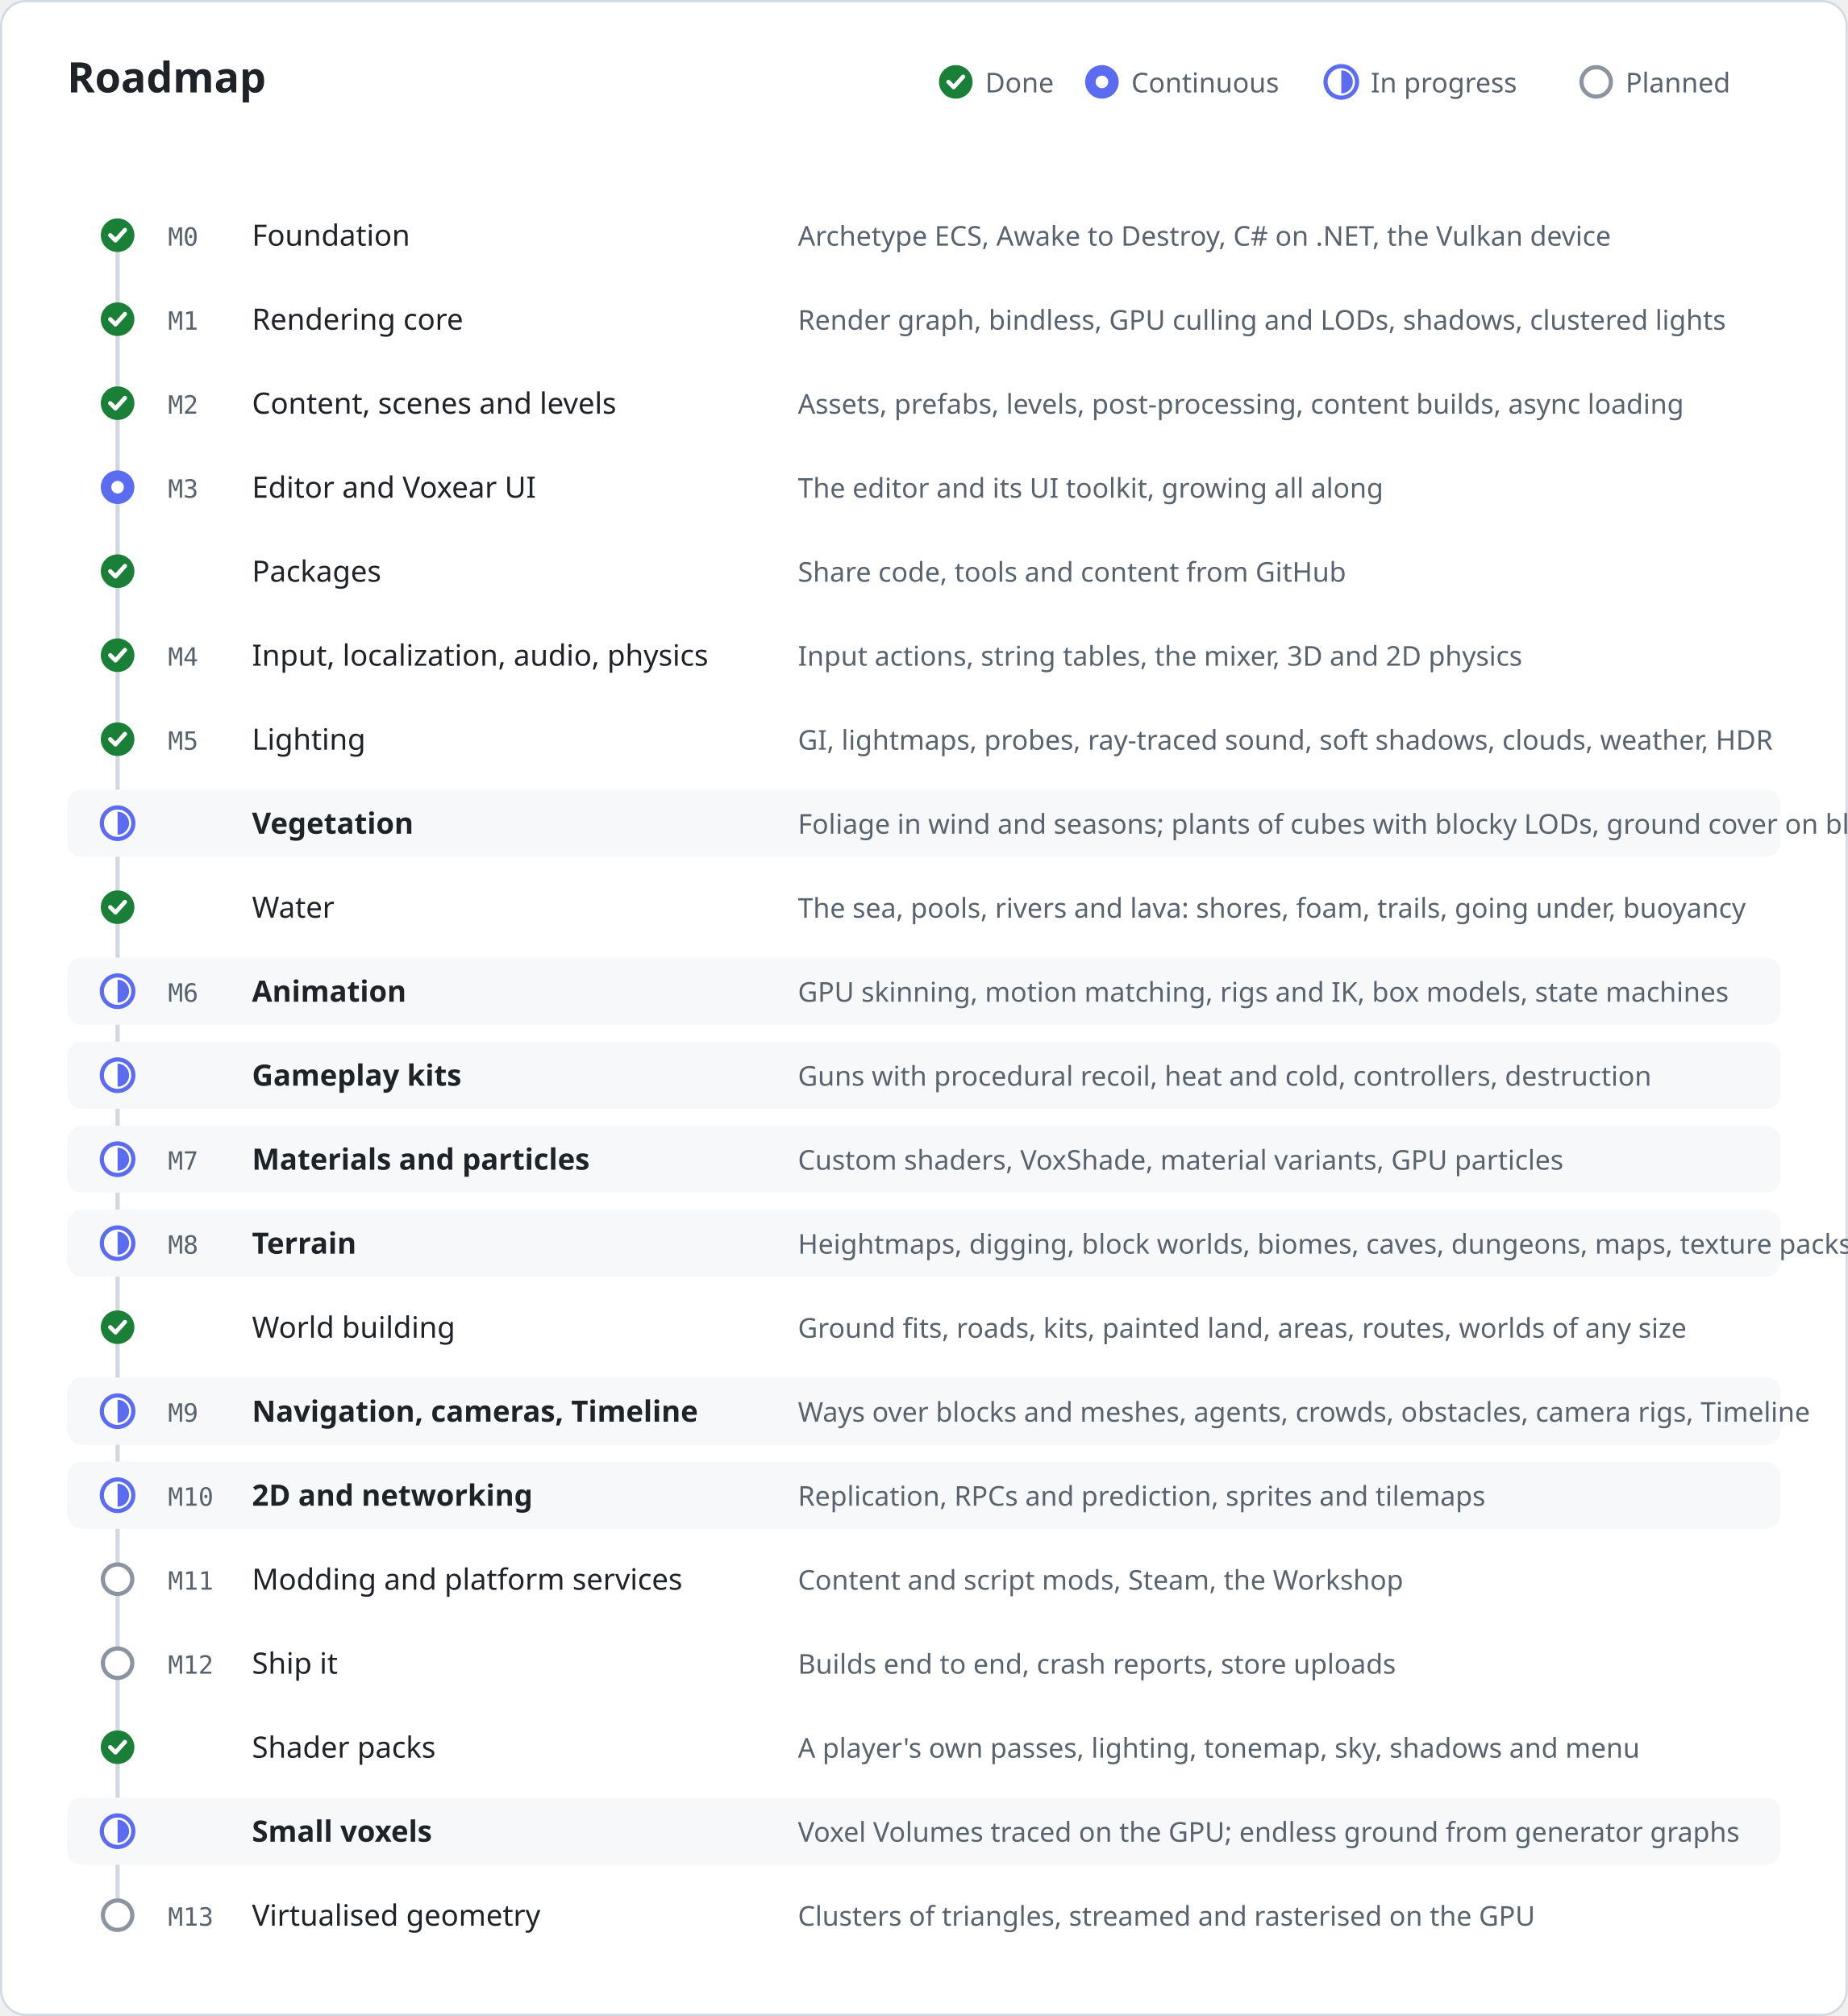
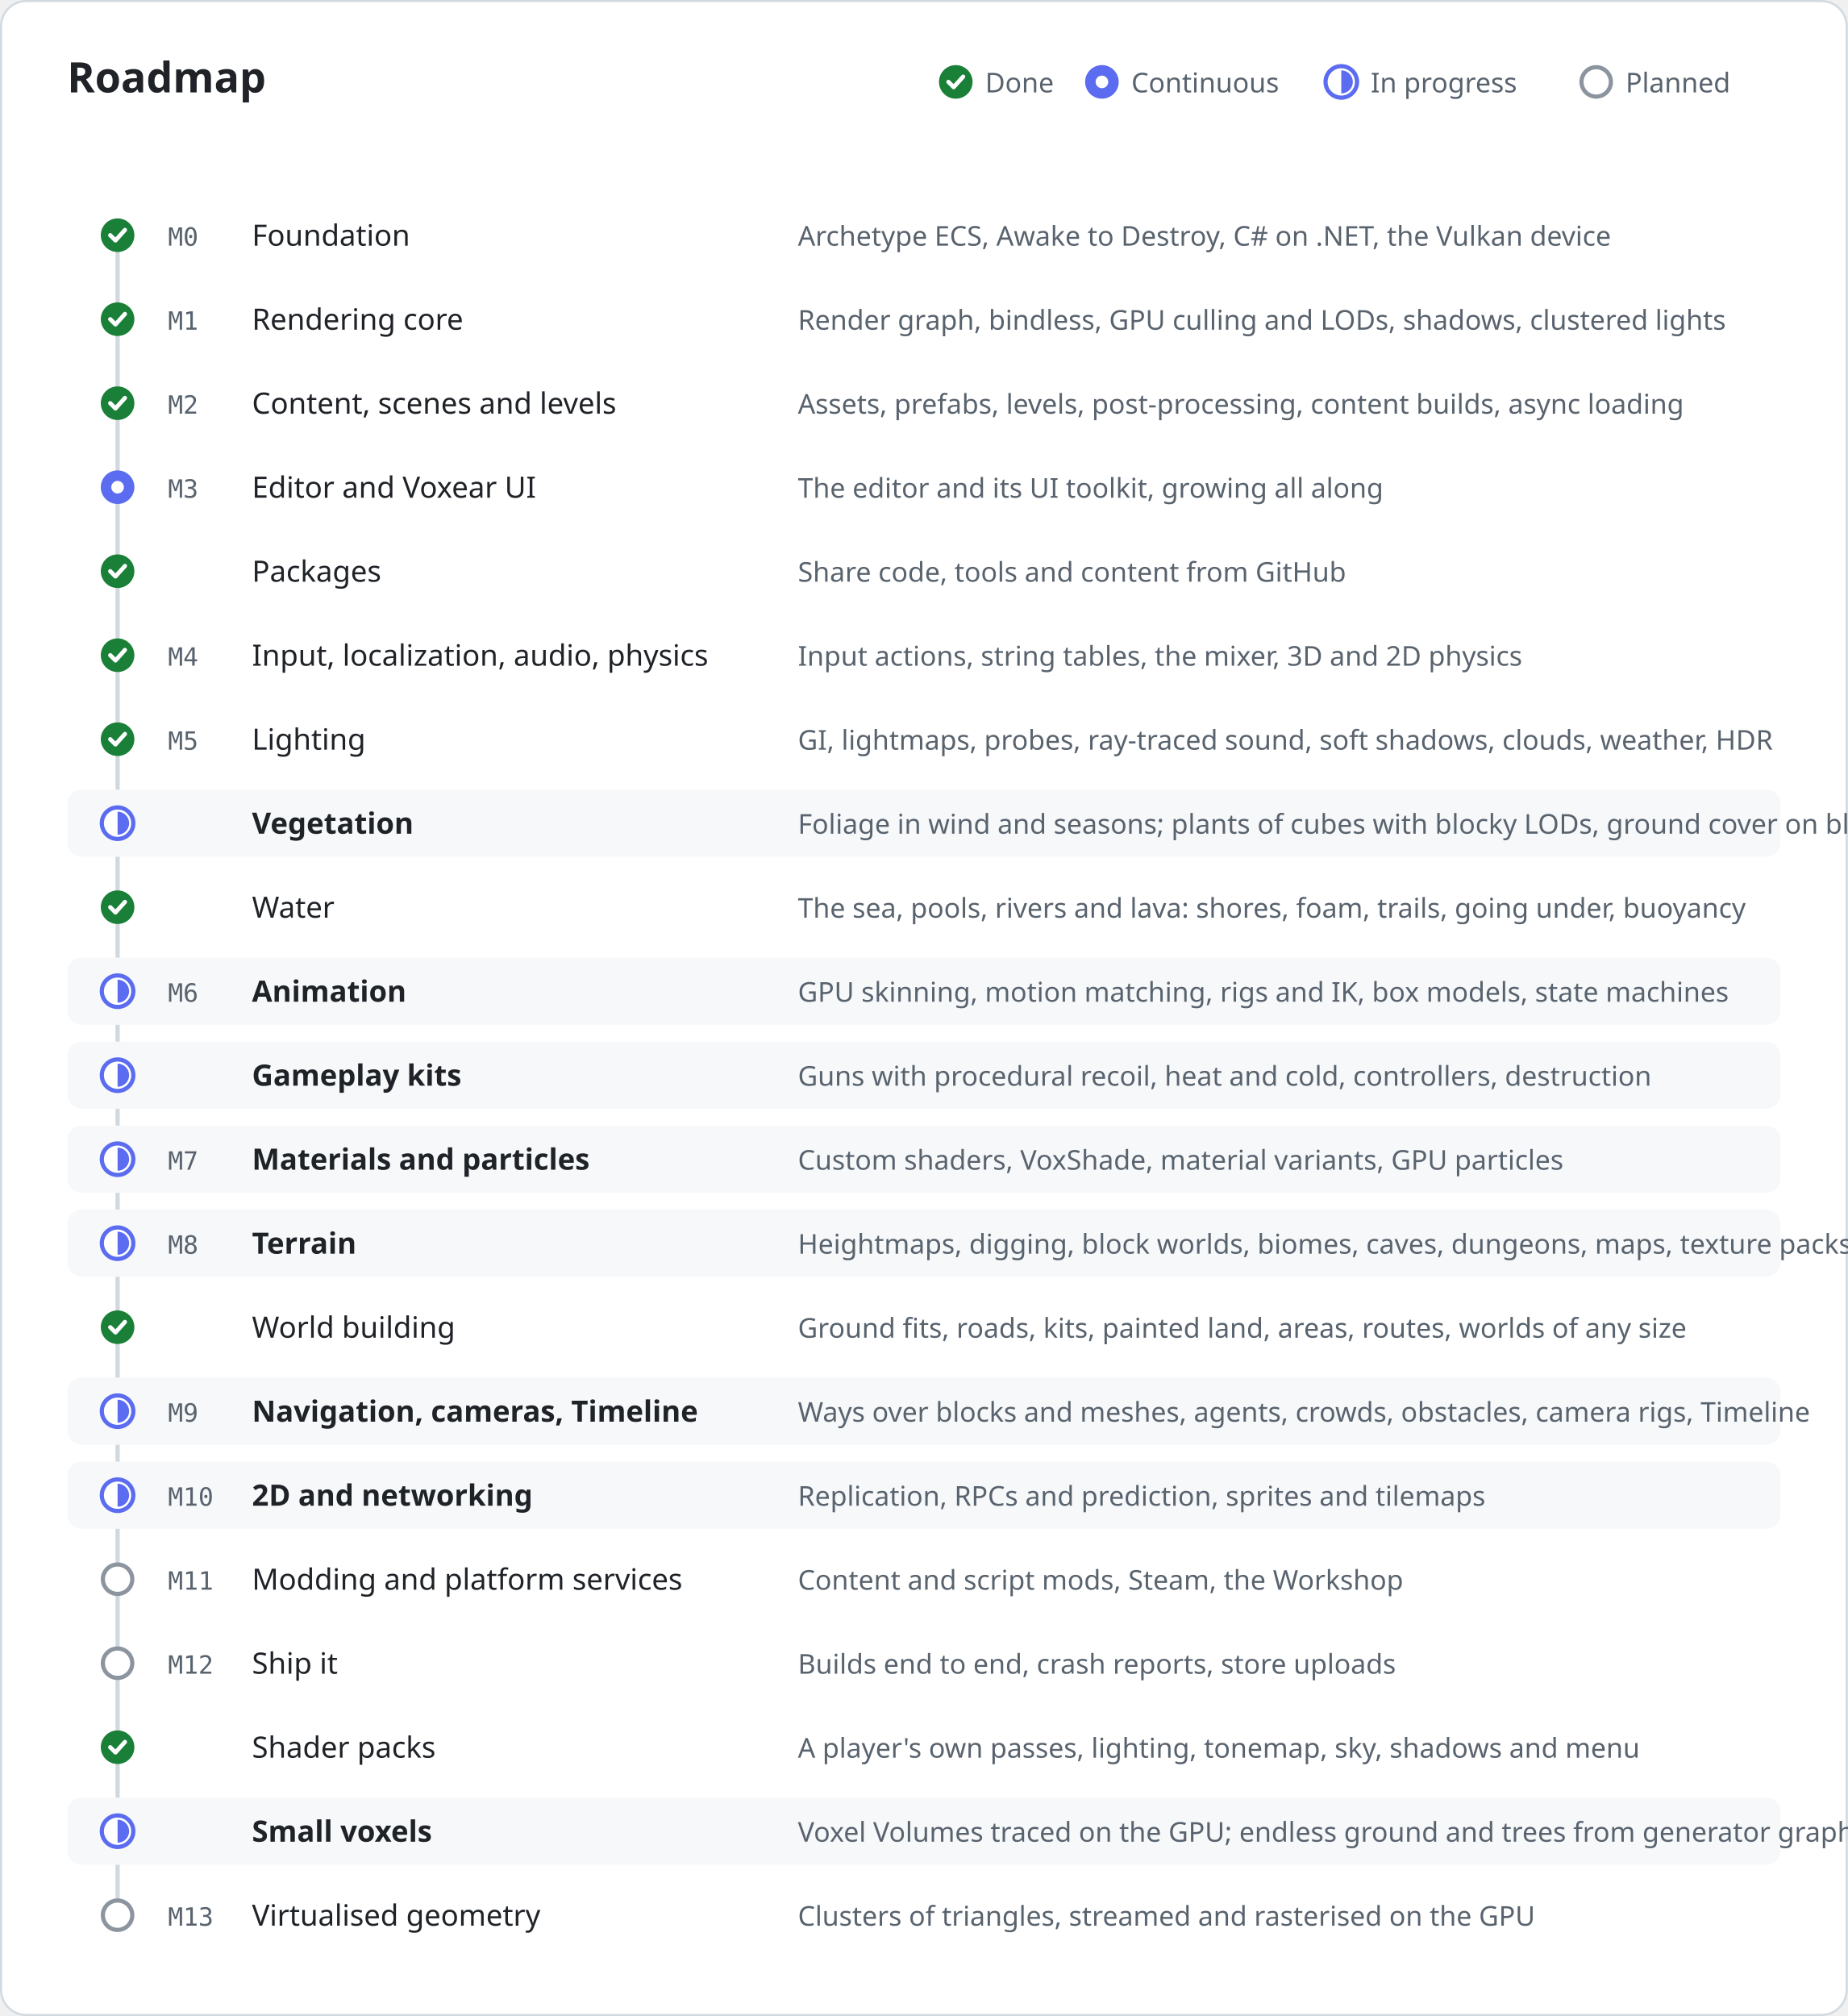
<svg xmlns="http://www.w3.org/2000/svg" width="880" height="960" viewBox="0 0 880 960" role="img" aria-label="Voxear roadmap">
  <rect x="0.5" y="0.5" width="879" height="959" rx="12" fill="#ffffff" stroke="#d1d9e0" />
  <text x="32" y="44" font-family="-apple-system, BlinkMacSystemFont, 'Segoe UI', 'Noto Sans', Helvetica, Arial, sans-serif" font-size="20" font-weight="600" fill="#1f2328">Roadmap</text>
  <circle cx="760.2" cy="39" r="7" fill="#ffffff" stroke="#8c959f" stroke-width="2" />
  <text x="774.2" y="44" font-family="-apple-system, BlinkMacSystemFont, 'Segoe UI', 'Noto Sans', Helvetica, Arial, sans-serif" font-size="13" fill="#59636e">Planned</text>
  <circle cx="638.8" cy="39" r="7.5" fill="#ffffff" stroke="#5b6cf0" stroke-width="2" />
  <path d="M638.8 33.5 a5.5 5.5 0 0 1 0 11 z" fill="#5b6cf0" />
  <text x="652.8" y="44" font-family="-apple-system, BlinkMacSystemFont, 'Segoe UI', 'Noto Sans', Helvetica, Arial, sans-serif" font-size="13" fill="#59636e">In progress</text>
  <circle cx="524.8" cy="39" r="8" fill="#5b6cf0" />
  <circle cx="524.8" cy="39" r="3" fill="#ffffff" />
  <text x="538.8" y="44" font-family="-apple-system, BlinkMacSystemFont, 'Segoe UI', 'Noto Sans', Helvetica, Arial, sans-serif" font-size="13" fill="#59636e">Continuous</text>
  <circle cx="455.2" cy="39" r="8" fill="#1a7f37" />
  <path d="M451.7 39 l2.5 2.5 l4.5-5" fill="none" stroke="#ffffff" stroke-width="2" stroke-linecap="round" stroke-linejoin="round" />
  <text x="469.2" y="44" font-family="-apple-system, BlinkMacSystemFont, 'Segoe UI', 'Noto Sans', Helvetica, Arial, sans-serif" font-size="13" fill="#59636e">Done</text>
  <line x1="56" y1="112" x2="56" y2="912" stroke="#d1d9e0" stroke-width="2" />
  <circle cx="56" cy="112" r="8" fill="#1a7f37" />
  <path d="M52.5 112 l2.5 2.5 l4.5-5" fill="none" stroke="#ffffff" stroke-width="2" stroke-linecap="round" stroke-linejoin="round" />
  <text x="80" y="117" font-family="ui-monospace, SFMono-Regular, 'SF Mono', Menlo, Consolas, monospace" font-size="12" fill="#59636e">M0</text>
  <text x="120" y="117" font-family="-apple-system, BlinkMacSystemFont, 'Segoe UI', 'Noto Sans', Helvetica, Arial, sans-serif" font-size="14" font-weight="500" fill="#1f2328">Foundation</text>
  <text x="380" y="117" font-family="-apple-system, BlinkMacSystemFont, 'Segoe UI', 'Noto Sans', Helvetica, Arial, sans-serif" font-size="13" fill="#59636e">Archetype ECS, Awake to Destroy, C# on .NET, the Vulkan device</text>
  <circle cx="56" cy="152" r="8" fill="#1a7f37" />
  <path d="M52.5 152 l2.5 2.5 l4.5-5" fill="none" stroke="#ffffff" stroke-width="2" stroke-linecap="round" stroke-linejoin="round" />
  <text x="80" y="157" font-family="ui-monospace, SFMono-Regular, 'SF Mono', Menlo, Consolas, monospace" font-size="12" fill="#59636e">M1</text>
  <text x="120" y="157" font-family="-apple-system, BlinkMacSystemFont, 'Segoe UI', 'Noto Sans', Helvetica, Arial, sans-serif" font-size="14" font-weight="500" fill="#1f2328">Rendering core</text>
  <text x="380" y="157" font-family="-apple-system, BlinkMacSystemFont, 'Segoe UI', 'Noto Sans', Helvetica, Arial, sans-serif" font-size="13" fill="#59636e">Render graph, bindless, GPU culling and LODs, shadows, clustered lights</text>
  <circle cx="56" cy="192" r="8" fill="#1a7f37" />
  <path d="M52.5 192 l2.5 2.5 l4.5-5" fill="none" stroke="#ffffff" stroke-width="2" stroke-linecap="round" stroke-linejoin="round" />
  <text x="80" y="197" font-family="ui-monospace, SFMono-Regular, 'SF Mono', Menlo, Consolas, monospace" font-size="12" fill="#59636e">M2</text>
  <text x="120" y="197" font-family="-apple-system, BlinkMacSystemFont, 'Segoe UI', 'Noto Sans', Helvetica, Arial, sans-serif" font-size="14" font-weight="500" fill="#1f2328">Content, scenes and levels</text>
  <text x="380" y="197" font-family="-apple-system, BlinkMacSystemFont, 'Segoe UI', 'Noto Sans', Helvetica, Arial, sans-serif" font-size="13" fill="#59636e">Assets, prefabs, levels, post-processing, content builds, async loading</text>
  <circle cx="56" cy="232" r="8" fill="#5b6cf0" />
  <circle cx="56" cy="232" r="3" fill="#ffffff" />
  <text x="80" y="237" font-family="ui-monospace, SFMono-Regular, 'SF Mono', Menlo, Consolas, monospace" font-size="12" fill="#59636e">M3</text>
  <text x="120" y="237" font-family="-apple-system, BlinkMacSystemFont, 'Segoe UI', 'Noto Sans', Helvetica, Arial, sans-serif" font-size="14" font-weight="500" fill="#1f2328">Editor and Voxear UI</text>
  <text x="380" y="237" font-family="-apple-system, BlinkMacSystemFont, 'Segoe UI', 'Noto Sans', Helvetica, Arial, sans-serif" font-size="13" fill="#59636e">The editor and its UI toolkit, growing all along</text>
  <circle cx="56" cy="272" r="8" fill="#1a7f37" />
  <path d="M52.5 272 l2.5 2.5 l4.5-5" fill="none" stroke="#ffffff" stroke-width="2" stroke-linecap="round" stroke-linejoin="round" />
  <text x="80" y="277" font-family="ui-monospace, SFMono-Regular, 'SF Mono', Menlo, Consolas, monospace" font-size="12" fill="#59636e" />
  <text x="120" y="277" font-family="-apple-system, BlinkMacSystemFont, 'Segoe UI', 'Noto Sans', Helvetica, Arial, sans-serif" font-size="14" font-weight="500" fill="#1f2328">Packages</text>
  <text x="380" y="277" font-family="-apple-system, BlinkMacSystemFont, 'Segoe UI', 'Noto Sans', Helvetica, Arial, sans-serif" font-size="13" fill="#59636e">Share code, tools and content from GitHub</text>
  <circle cx="56" cy="312" r="8" fill="#1a7f37" />
  <path d="M52.5 312 l2.5 2.5 l4.5-5" fill="none" stroke="#ffffff" stroke-width="2" stroke-linecap="round" stroke-linejoin="round" />
  <text x="80" y="317" font-family="ui-monospace, SFMono-Regular, 'SF Mono', Menlo, Consolas, monospace" font-size="12" fill="#59636e">M4</text>
  <text x="120" y="317" font-family="-apple-system, BlinkMacSystemFont, 'Segoe UI', 'Noto Sans', Helvetica, Arial, sans-serif" font-size="14" font-weight="500" fill="#1f2328">Input, localization, audio, physics</text>
  <text x="380" y="317" font-family="-apple-system, BlinkMacSystemFont, 'Segoe UI', 'Noto Sans', Helvetica, Arial, sans-serif" font-size="13" fill="#59636e">Input actions, string tables, the mixer, 3D and 2D physics</text>
  <circle cx="56" cy="352" r="8" fill="#1a7f37" />
  <path d="M52.5 352 l2.5 2.5 l4.5-5" fill="none" stroke="#ffffff" stroke-width="2" stroke-linecap="round" stroke-linejoin="round" />
  <text x="80" y="357" font-family="ui-monospace, SFMono-Regular, 'SF Mono', Menlo, Consolas, monospace" font-size="12" fill="#59636e">M5</text>
  <text x="120" y="357" font-family="-apple-system, BlinkMacSystemFont, 'Segoe UI', 'Noto Sans', Helvetica, Arial, sans-serif" font-size="14" font-weight="500" fill="#1f2328">Lighting</text>
  <text x="380" y="357" font-family="-apple-system, BlinkMacSystemFont, 'Segoe UI', 'Noto Sans', Helvetica, Arial, sans-serif" font-size="13" fill="#59636e">GI, lightmaps, probes, ray-traced sound, soft shadows, clouds, weather, HDR</text>
  <rect x="32" y="376" width="816" height="32" rx="7" fill="#f6f8fa" />
  <circle cx="56" cy="392" r="7.5" fill="#ffffff" stroke="#5b6cf0" stroke-width="2" />
  <path d="M56 386.5 a5.5 5.5 0 0 1 0 11 z" fill="#5b6cf0" />
  <text x="80" y="397" font-family="ui-monospace, SFMono-Regular, 'SF Mono', Menlo, Consolas, monospace" font-size="12" fill="#59636e" />
  <text x="120" y="397" font-family="-apple-system, BlinkMacSystemFont, 'Segoe UI', 'Noto Sans', Helvetica, Arial, sans-serif" font-size="14" font-weight="600" fill="#1f2328">Vegetation</text>
  <text x="380" y="397" font-family="-apple-system, BlinkMacSystemFont, 'Segoe UI', 'Noto Sans', Helvetica, Arial, sans-serif" font-size="13" fill="#59636e">Foliage in wind and seasons; plants of cubes with blocky LODs, ground cover on blocks</text>
  <circle cx="56" cy="432" r="8" fill="#1a7f37" />
  <path d="M52.5 432 l2.5 2.5 l4.5-5" fill="none" stroke="#ffffff" stroke-width="2" stroke-linecap="round" stroke-linejoin="round" />
  <text x="80" y="437" font-family="ui-monospace, SFMono-Regular, 'SF Mono', Menlo, Consolas, monospace" font-size="12" fill="#59636e" />
  <text x="120" y="437" font-family="-apple-system, BlinkMacSystemFont, 'Segoe UI', 'Noto Sans', Helvetica, Arial, sans-serif" font-size="14" font-weight="500" fill="#1f2328">Water</text>
  <text x="380" y="437" font-family="-apple-system, BlinkMacSystemFont, 'Segoe UI', 'Noto Sans', Helvetica, Arial, sans-serif" font-size="13" fill="#59636e">The sea, pools, rivers and lava: shores, foam, trails, going under, buoyancy</text>
  <rect x="32" y="456" width="816" height="32" rx="7" fill="#f6f8fa" />
  <circle cx="56" cy="472" r="7.5" fill="#ffffff" stroke="#5b6cf0" stroke-width="2" />
  <path d="M56 466.5 a5.5 5.5 0 0 1 0 11 z" fill="#5b6cf0" />
  <text x="80" y="477" font-family="ui-monospace, SFMono-Regular, 'SF Mono', Menlo, Consolas, monospace" font-size="12" fill="#59636e">M6</text>
  <text x="120" y="477" font-family="-apple-system, BlinkMacSystemFont, 'Segoe UI', 'Noto Sans', Helvetica, Arial, sans-serif" font-size="14" font-weight="600" fill="#1f2328">Animation</text>
  <text x="380" y="477" font-family="-apple-system, BlinkMacSystemFont, 'Segoe UI', 'Noto Sans', Helvetica, Arial, sans-serif" font-size="13" fill="#59636e">GPU skinning, motion matching, rigs and IK, box models, state machines</text>
  <rect x="32" y="496" width="816" height="32" rx="7" fill="#f6f8fa" />
  <circle cx="56" cy="512" r="7.5" fill="#ffffff" stroke="#5b6cf0" stroke-width="2" />
  <path d="M56 506.5 a5.5 5.5 0 0 1 0 11 z" fill="#5b6cf0" />
  <text x="80" y="517" font-family="ui-monospace, SFMono-Regular, 'SF Mono', Menlo, Consolas, monospace" font-size="12" fill="#59636e" />
  <text x="120" y="517" font-family="-apple-system, BlinkMacSystemFont, 'Segoe UI', 'Noto Sans', Helvetica, Arial, sans-serif" font-size="14" font-weight="600" fill="#1f2328">Gameplay kits</text>
  <text x="380" y="517" font-family="-apple-system, BlinkMacSystemFont, 'Segoe UI', 'Noto Sans', Helvetica, Arial, sans-serif" font-size="13" fill="#59636e">Guns with procedural recoil, heat and cold, controllers, destruction</text>
  <rect x="32" y="536" width="816" height="32" rx="7" fill="#f6f8fa" />
  <circle cx="56" cy="552" r="7.5" fill="#ffffff" stroke="#5b6cf0" stroke-width="2" />
  <path d="M56 546.5 a5.5 5.5 0 0 1 0 11 z" fill="#5b6cf0" />
  <text x="80" y="557" font-family="ui-monospace, SFMono-Regular, 'SF Mono', Menlo, Consolas, monospace" font-size="12" fill="#59636e">M7</text>
  <text x="120" y="557" font-family="-apple-system, BlinkMacSystemFont, 'Segoe UI', 'Noto Sans', Helvetica, Arial, sans-serif" font-size="14" font-weight="600" fill="#1f2328">Materials and particles</text>
  <text x="380" y="557" font-family="-apple-system, BlinkMacSystemFont, 'Segoe UI', 'Noto Sans', Helvetica, Arial, sans-serif" font-size="13" fill="#59636e">Custom shaders, VoxShade, material variants, GPU particles</text>
  <rect x="32" y="576" width="816" height="32" rx="7" fill="#f6f8fa" />
  <circle cx="56" cy="592" r="7.5" fill="#ffffff" stroke="#5b6cf0" stroke-width="2" />
  <path d="M56 586.5 a5.5 5.5 0 0 1 0 11 z" fill="#5b6cf0" />
  <text x="80" y="597" font-family="ui-monospace, SFMono-Regular, 'SF Mono', Menlo, Consolas, monospace" font-size="12" fill="#59636e">M8</text>
  <text x="120" y="597" font-family="-apple-system, BlinkMacSystemFont, 'Segoe UI', 'Noto Sans', Helvetica, Arial, sans-serif" font-size="14" font-weight="600" fill="#1f2328">Terrain</text>
  <text x="380" y="597" font-family="-apple-system, BlinkMacSystemFont, 'Segoe UI', 'Noto Sans', Helvetica, Arial, sans-serif" font-size="13" fill="#59636e">Heightmaps, digging, block worlds, biomes, caves, dungeons, maps, texture packs</text>
  <circle cx="56" cy="632" r="8" fill="#1a7f37" />
  <path d="M52.5 632 l2.5 2.5 l4.5-5" fill="none" stroke="#ffffff" stroke-width="2" stroke-linecap="round" stroke-linejoin="round" />
  <text x="80" y="637" font-family="ui-monospace, SFMono-Regular, 'SF Mono', Menlo, Consolas, monospace" font-size="12" fill="#59636e" />
  <text x="120" y="637" font-family="-apple-system, BlinkMacSystemFont, 'Segoe UI', 'Noto Sans', Helvetica, Arial, sans-serif" font-size="14" font-weight="500" fill="#1f2328">World building</text>
  <text x="380" y="637" font-family="-apple-system, BlinkMacSystemFont, 'Segoe UI', 'Noto Sans', Helvetica, Arial, sans-serif" font-size="13" fill="#59636e">Ground fits, roads, kits, painted land, areas, routes, worlds of any size</text>
  <rect x="32" y="656" width="816" height="32" rx="7" fill="#f6f8fa" />
  <circle cx="56" cy="672" r="7.5" fill="#ffffff" stroke="#5b6cf0" stroke-width="2" />
  <path d="M56 666.5 a5.5 5.5 0 0 1 0 11 z" fill="#5b6cf0" />
  <text x="80" y="677" font-family="ui-monospace, SFMono-Regular, 'SF Mono', Menlo, Consolas, monospace" font-size="12" fill="#59636e">M9</text>
  <text x="120" y="677" font-family="-apple-system, BlinkMacSystemFont, 'Segoe UI', 'Noto Sans', Helvetica, Arial, sans-serif" font-size="14" font-weight="600" fill="#1f2328">Navigation, cameras, Timeline</text>
  <text x="380" y="677" font-family="-apple-system, BlinkMacSystemFont, 'Segoe UI', 'Noto Sans', Helvetica, Arial, sans-serif" font-size="13" fill="#59636e">Ways over blocks and meshes, agents, crowds, obstacles, camera rigs, Timeline</text>
  <rect x="32" y="696" width="816" height="32" rx="7" fill="#f6f8fa" />
  <circle cx="56" cy="712" r="7.5" fill="#ffffff" stroke="#5b6cf0" stroke-width="2" />
  <path d="M56 706.5 a5.5 5.5 0 0 1 0 11 z" fill="#5b6cf0" />
  <text x="80" y="717" font-family="ui-monospace, SFMono-Regular, 'SF Mono', Menlo, Consolas, monospace" font-size="12" fill="#59636e">M10</text>
  <text x="120" y="717" font-family="-apple-system, BlinkMacSystemFont, 'Segoe UI', 'Noto Sans', Helvetica, Arial, sans-serif" font-size="14" font-weight="600" fill="#1f2328">2D and networking</text>
  <text x="380" y="717" font-family="-apple-system, BlinkMacSystemFont, 'Segoe UI', 'Noto Sans', Helvetica, Arial, sans-serif" font-size="13" fill="#59636e">Replication, RPCs and prediction, sprites and tilemaps</text>
  <circle cx="56" cy="752" r="7" fill="#ffffff" stroke="#8c959f" stroke-width="2" />
  <text x="80" y="757" font-family="ui-monospace, SFMono-Regular, 'SF Mono', Menlo, Consolas, monospace" font-size="12" fill="#59636e">M11</text>
  <text x="120" y="757" font-family="-apple-system, BlinkMacSystemFont, 'Segoe UI', 'Noto Sans', Helvetica, Arial, sans-serif" font-size="14" font-weight="500" fill="#1f2328">Modding and platform services</text>
  <text x="380" y="757" font-family="-apple-system, BlinkMacSystemFont, 'Segoe UI', 'Noto Sans', Helvetica, Arial, sans-serif" font-size="13" fill="#59636e">Content and script mods, Steam, the Workshop</text>
  <circle cx="56" cy="792" r="7" fill="#ffffff" stroke="#8c959f" stroke-width="2" />
  <text x="80" y="797" font-family="ui-monospace, SFMono-Regular, 'SF Mono', Menlo, Consolas, monospace" font-size="12" fill="#59636e">M12</text>
  <text x="120" y="797" font-family="-apple-system, BlinkMacSystemFont, 'Segoe UI', 'Noto Sans', Helvetica, Arial, sans-serif" font-size="14" font-weight="500" fill="#1f2328">Ship it</text>
  <text x="380" y="797" font-family="-apple-system, BlinkMacSystemFont, 'Segoe UI', 'Noto Sans', Helvetica, Arial, sans-serif" font-size="13" fill="#59636e">Builds end to end, crash reports, store uploads</text>
  <circle cx="56" cy="832" r="8" fill="#1a7f37" />
  <path d="M52.5 832 l2.5 2.5 l4.5-5" fill="none" stroke="#ffffff" stroke-width="2" stroke-linecap="round" stroke-linejoin="round" />
  <text x="80" y="837" font-family="ui-monospace, SFMono-Regular, 'SF Mono', Menlo, Consolas, monospace" font-size="12" fill="#59636e" />
  <text x="120" y="837" font-family="-apple-system, BlinkMacSystemFont, 'Segoe UI', 'Noto Sans', Helvetica, Arial, sans-serif" font-size="14" font-weight="500" fill="#1f2328">Shader packs</text>
  <text x="380" y="837" font-family="-apple-system, BlinkMacSystemFont, 'Segoe UI', 'Noto Sans', Helvetica, Arial, sans-serif" font-size="13" fill="#59636e">A player's own passes, lighting, tonemap, sky, shadows and menu</text>
  <rect x="32" y="856" width="816" height="32" rx="7" fill="#f6f8fa" />
  <circle cx="56" cy="872" r="7.5" fill="#ffffff" stroke="#5b6cf0" stroke-width="2" />
  <path d="M56 866.5 a5.5 5.5 0 0 1 0 11 z" fill="#5b6cf0" />
  <text x="80" y="877" font-family="ui-monospace, SFMono-Regular, 'SF Mono', Menlo, Consolas, monospace" font-size="12" fill="#59636e" />
  <text x="120" y="877" font-family="-apple-system, BlinkMacSystemFont, 'Segoe UI', 'Noto Sans', Helvetica, Arial, sans-serif" font-size="14" font-weight="600" fill="#1f2328">Small voxels</text>
-   <text x="380" y="877" font-family="-apple-system, BlinkMacSystemFont, 'Segoe UI', 'Noto Sans', Helvetica, Arial, sans-serif" font-size="13" fill="#59636e">Voxel Volumes traced on the GPU; endless ground from generator graphs</text>
+   <text x="380" y="877" font-family="-apple-system, BlinkMacSystemFont, 'Segoe UI', 'Noto Sans', Helvetica, Arial, sans-serif" font-size="13" fill="#59636e">Voxel Volumes traced on the GPU; endless ground and trees from generator graphs</text>
  <circle cx="56" cy="912" r="7" fill="#ffffff" stroke="#8c959f" stroke-width="2" />
  <text x="80" y="917" font-family="ui-monospace, SFMono-Regular, 'SF Mono', Menlo, Consolas, monospace" font-size="12" fill="#59636e">M13</text>
  <text x="120" y="917" font-family="-apple-system, BlinkMacSystemFont, 'Segoe UI', 'Noto Sans', Helvetica, Arial, sans-serif" font-size="14" font-weight="500" fill="#1f2328">Virtualised geometry</text>
  <text x="380" y="917" font-family="-apple-system, BlinkMacSystemFont, 'Segoe UI', 'Noto Sans', Helvetica, Arial, sans-serif" font-size="13" fill="#59636e">Clusters of triangles, streamed and rasterised on the GPU</text>
</svg>
